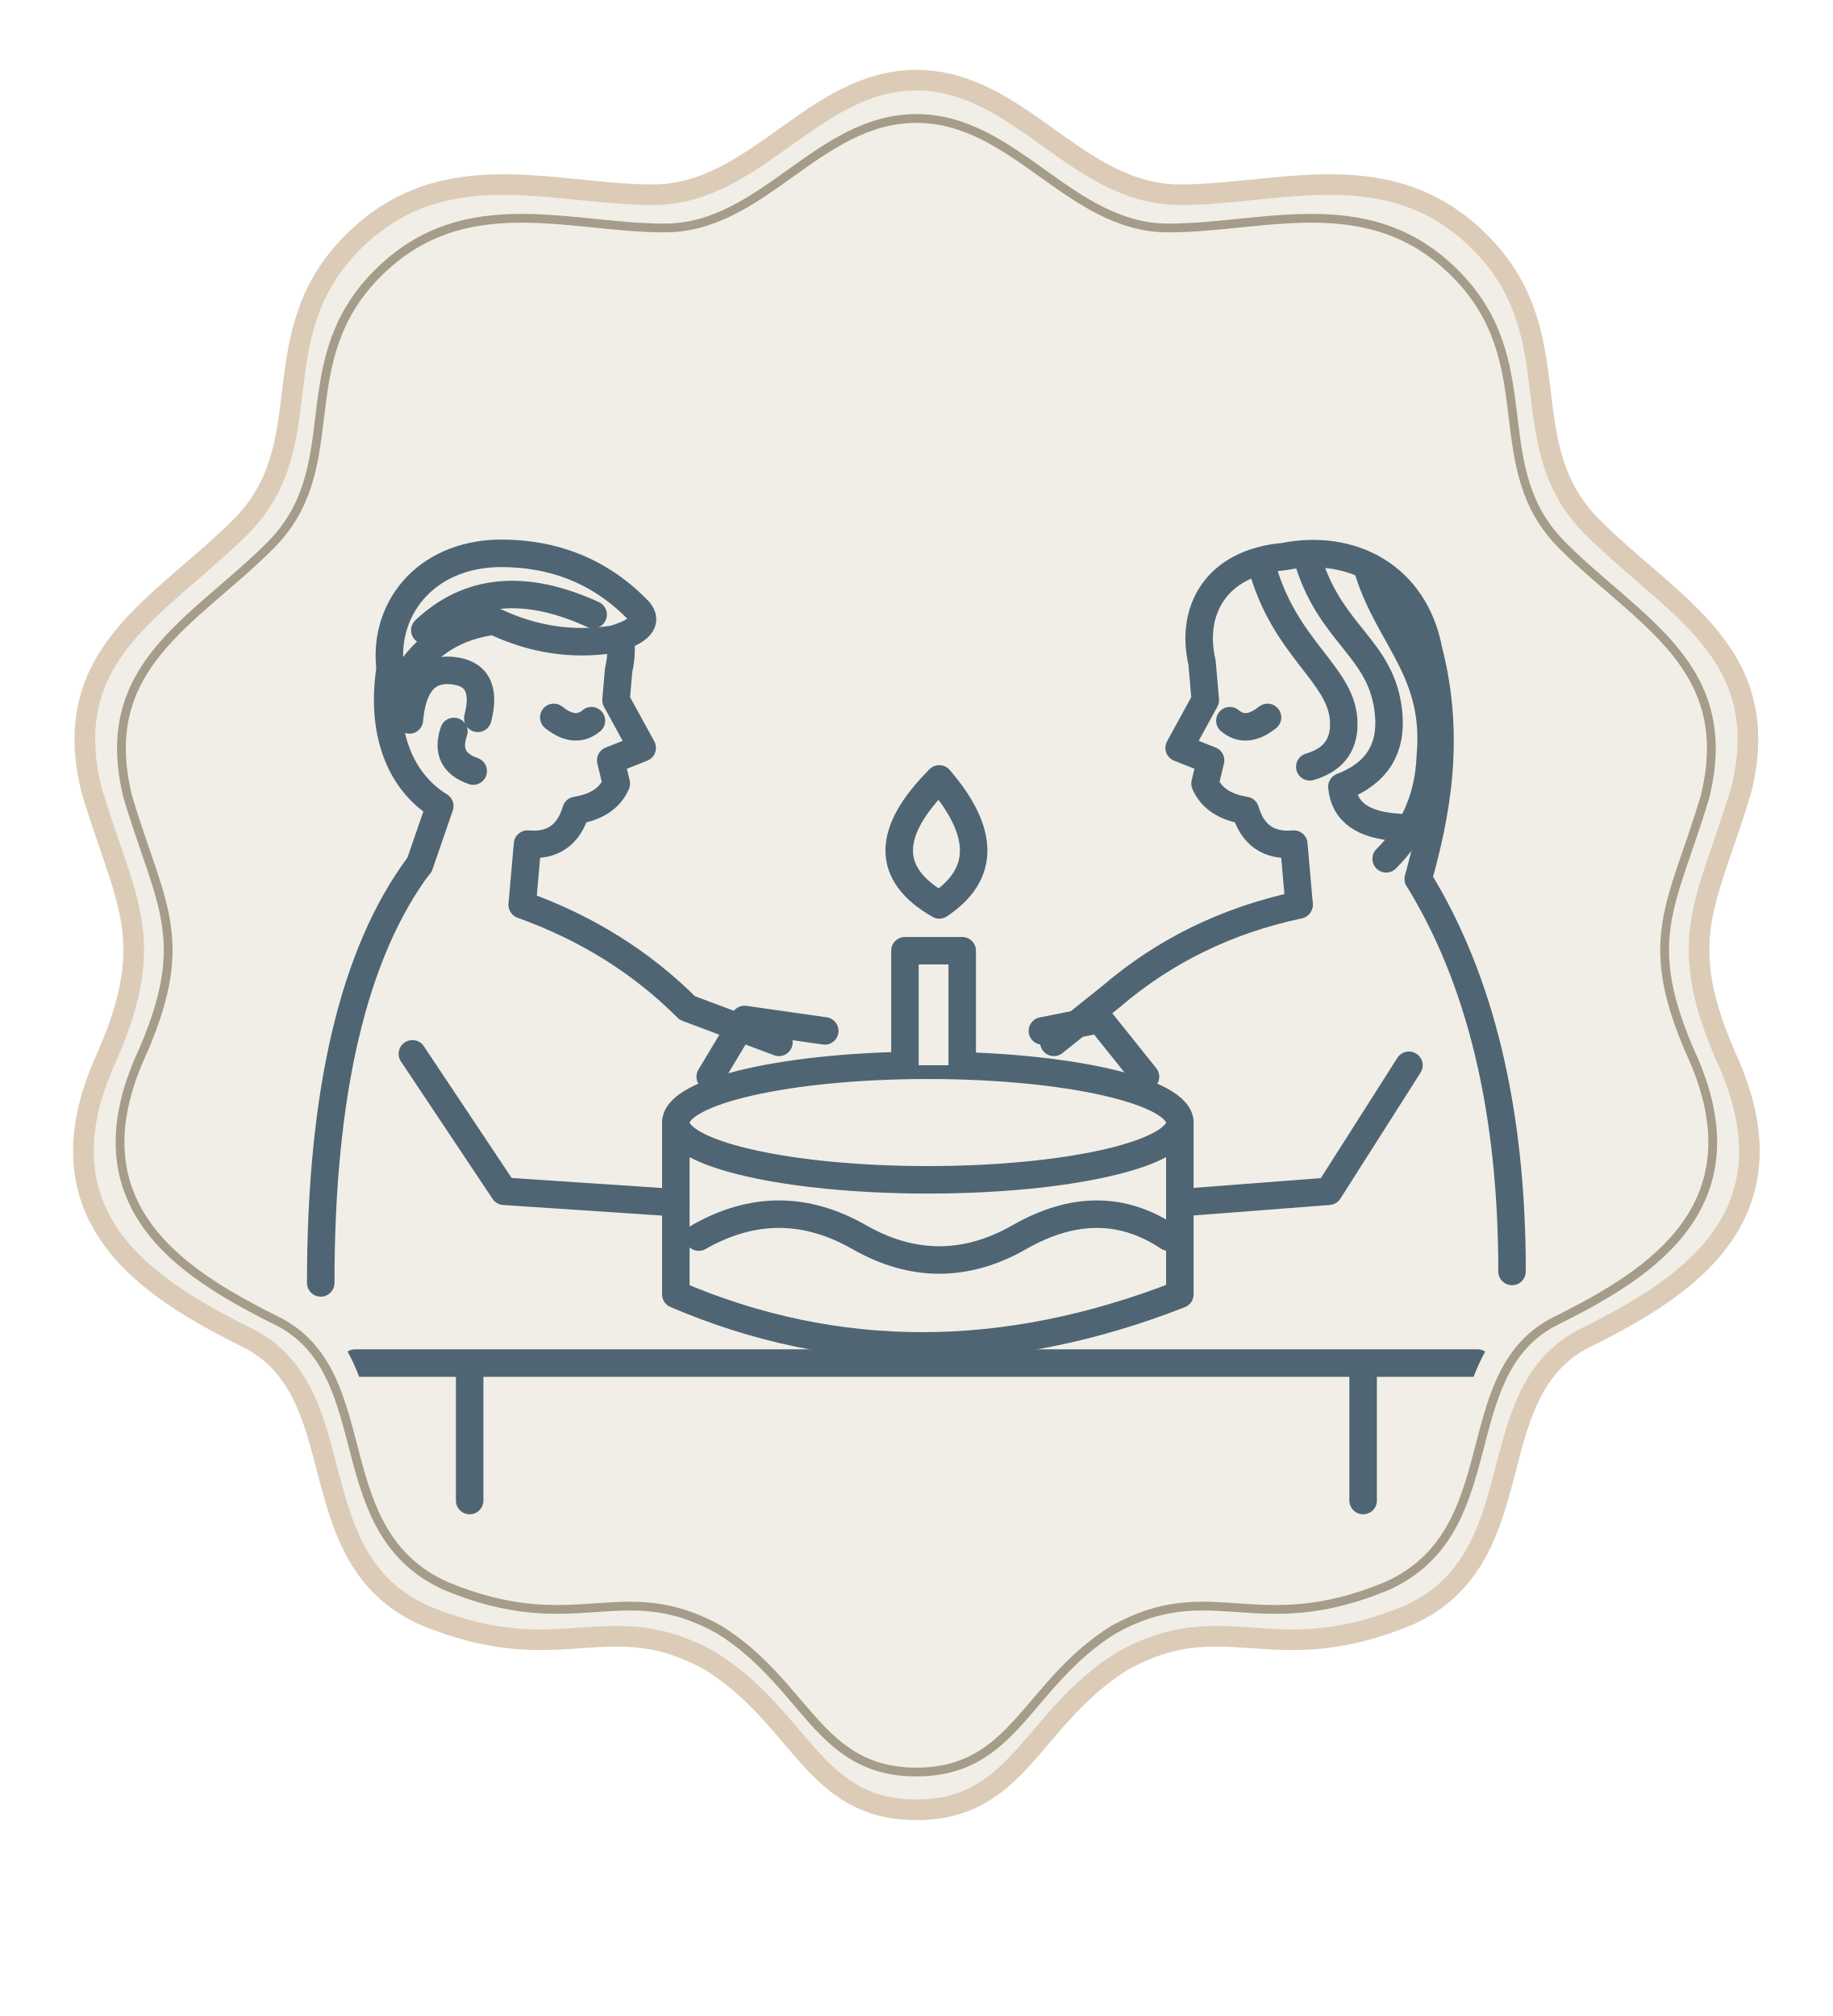
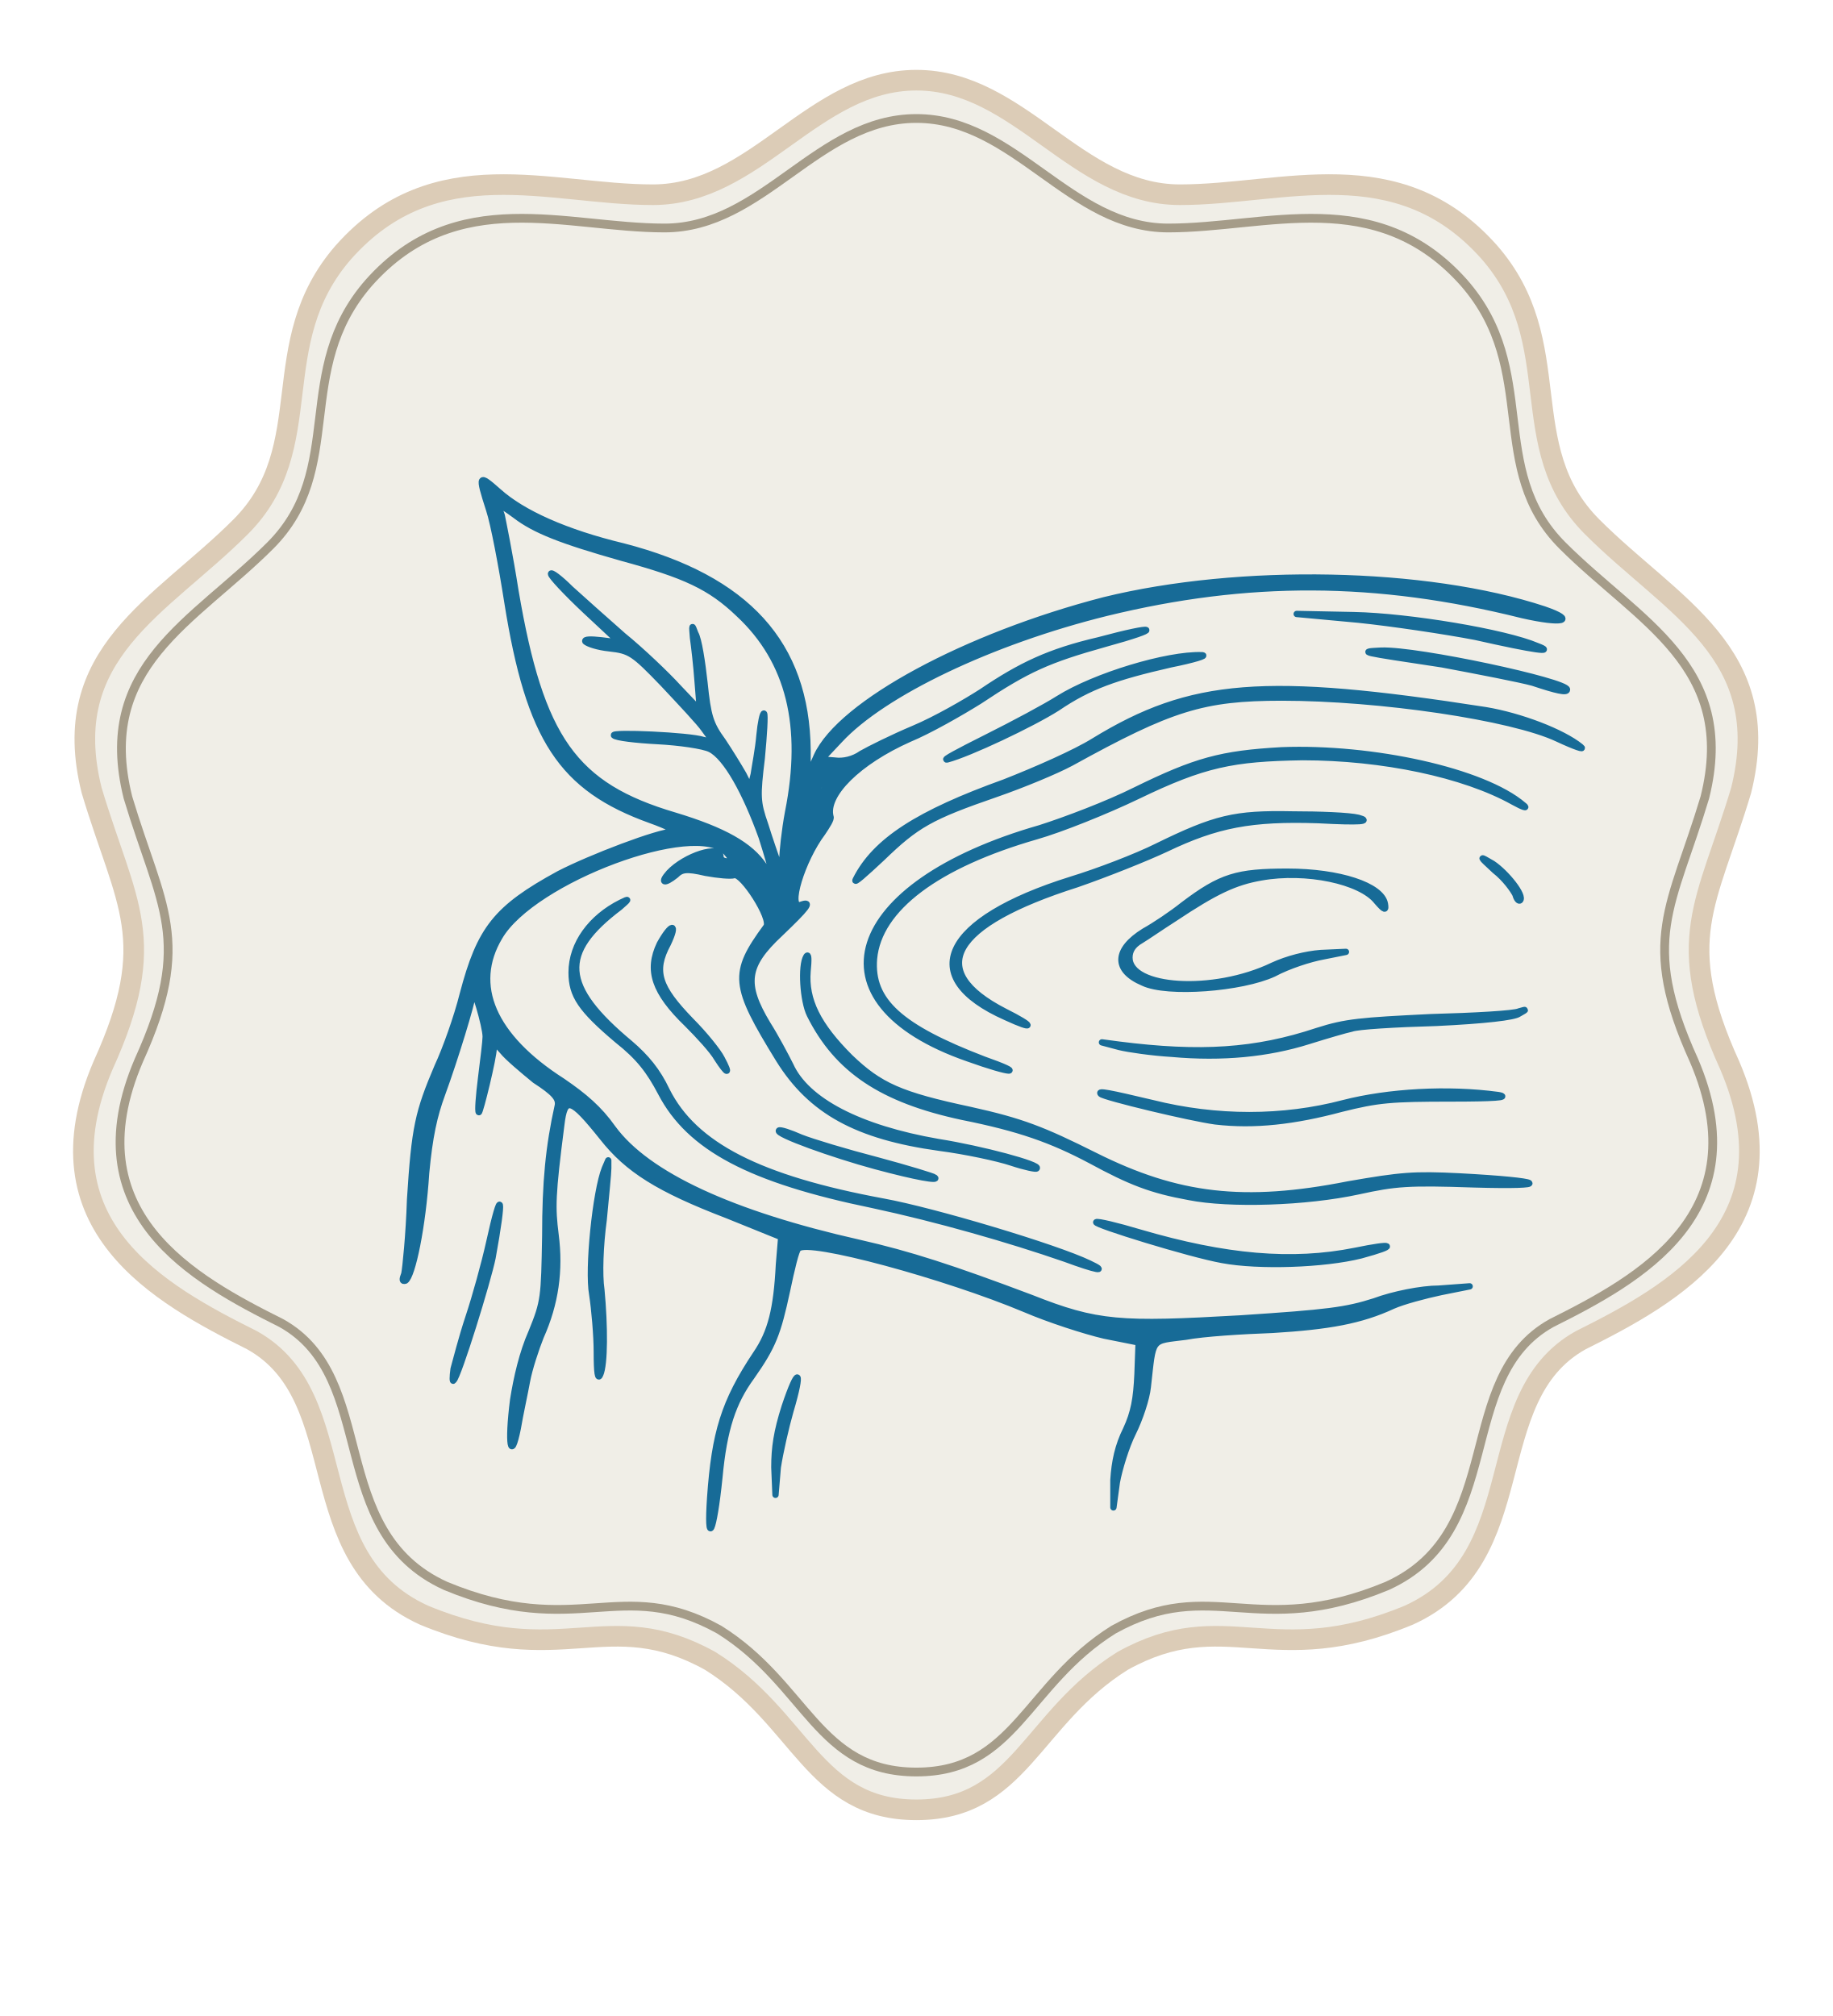
- <svg xmlns="http://www.w3.org/2000/svg" viewBox="0 0 160 176" aria-hidden="true" focusable="false" data-badge-art="duo-completed-50" data-art-motif="sharing-an-anniversary-cake">
+ <svg xmlns="http://www.w3.org/2000/svg" viewBox="0 0 160 176" aria-hidden="true" focusable="false" data-badge-art="duo-completed-50" data-art-motif="les-annees-dans-le-bois">
  <defs>
    <clipPath id="oba-asset-duo-completed-50-e-scene">
      <path d="M80 7 C89 7 94 17 103 17 C112 17 122 13 130 22 C137 30 132 39 139 46 C146 53 155 57 152 69 C149 79 146 82 151 93 C157 107 146 113 138 117 C129 122 134 136 123 141 C111 146 107 140 98 145 C90 150 89 158 80 158 C71 158 70 150 62 145 C53 140 49 146 37 141 C26 136 31 122 22 117 C14 113 3 107 9 93 C14 82 11 79 8 69 C5 57 14 53 21 46 C28 39 23 30 30 22 C38 13 48 17 57 17 C66 17 71 7 80 7Z" transform="translate(80 83) scale(.92) translate(-80 -83)" />
    </clipPath>
  </defs>
  <path d="M80 7 C89 7 94 17 103 17 C112 17 122 13 130 22 C137 30 132 39 139 46 C146 53 155 57 152 69 C149 79 146 82 151 93 C157 107 146 113 138 117 C129 122 134 136 123 141 C111 146 107 140 98 145 C90 150 89 158 80 158 C71 158 70 150 62 145 C53 140 49 146 37 141 C26 136 31 122 22 117 C14 113 3 107 9 93 C14 82 11 79 8 69 C5 57 14 53 21 46 C28 39 23 30 30 22 C38 13 48 17 57 17 C66 17 71 7 80 7Z" fill="#F0EEE7" stroke="#DCCCB7" stroke-width="1.8" />
  <path d="M80 7 C89 7 94 17 103 17 C112 17 122 13 130 22 C137 30 132 39 139 46 C146 53 155 57 152 69 C149 79 146 82 151 93 C157 107 146 113 138 117 C129 122 134 136 123 141 C111 146 107 140 98 145 C90 150 89 158 80 158 C71 158 70 150 62 145 C53 140 49 146 37 141 C26 136 31 122 22 117 C14 113 3 107 9 93 C14 82 11 79 8 69 C5 57 14 53 21 46 C28 39 23 30 30 22 C38 13 48 17 57 17 C66 17 71 7 80 7Z" transform="translate(80 83) scale(.956) translate(-80 -83)" fill="none" stroke="#A59C89" stroke-width=".8" />
-   <g clip-path="url(#oba-asset-duo-completed-50-e-scene)" fill="none" stroke="#4F6573" stroke-width="2.4" stroke-linecap="round" stroke-linejoin="round">
-     <path d="M36.6 75.5Q28 87 28 112M45.6 79Q54 82 60 88L68 91M113.4 79Q104 81 97 87L92 91M123.8 76.7Q132 90 132 111" />
-     <path d="M36 92L44 104L59 105M123 93L116 104L103 105M31 119H129M41 120V131M119 120V131" />
-     <path d="M62 94L65 89L72 90M91 90L96 89L100 94" />
-     <ellipse cx="81" cy="98" rx="22" ry="5" fill="#F0EEE7" />
-     <path d="M59 98V113Q80 122 103 113V98M61 108Q68 104 75 108Q82 112 89 108Q96 104 102 108" />
-     <path d="M79 93V83H84V93M82 79Q75 75 82 68Q88 75 82 79Z" fill="#F0EEE7" />
-     <g transform="translate(45 63) rotate(5) scale(0.66 0.66)" stroke-width="3.636">
-       <path d="M-11 20 L-9 12 C-15 9-18 2-17-7 C-17-16-10-22 0-21 C9-21 14-15 13-8 L13-4 L17 2 L13 4 L14 7 Q13 10 9 11 Q8 16 3 16 L3 24" fill="#F0EEE7" />
-       <path d="M-17-5 C-19-13-14-21-4-22 Q7-23 15-16 Q17-14 12-12 Q4-10-4-13 Q-13-11-16-2" fill="#F0EEE7" />
-       <path d="M-13-11 Q-5-20 9-15 M-14 1 Q-14-6-9-6 Q-4-6-5 0 M-8 2 Q-9 6-5 7" />
-       <path d="M5-1 Q8 1 10-1" />
-     </g>
-     <g transform="translate(114 63) rotate(-5) scale(-0.66 0.66)" stroke-width="3.636">
-       <path d="M-13 22 C-16 14-19 4-17-8 C-16-18-8-23 1-22 C10-22 14-16 13-9 L13-4 L17 2 L13 4 L14 7 Q13 10 9 11 Q8 16 3 16 L3 24" fill="#F0EEE7" />
-       <path d="M-2-22 C-4-11-11-9-11 0 Q-11 7-4 9 Q-4 14-11 15 M4-21 C2-10-5-6-5 0 Q-5 5 0 6 M-10-19 C-12-10-18-5-16 6 Q-15 14-9 19" />
-       <path d="M5-1 Q8 1 10-1" />
-     </g>
+   <g clip-path="url(#oba-asset-duo-completed-50-e-scene)" fill="#176B97" stroke="#176B97" stroke-width=".55" stroke-linejoin="round">
+     <path d="M62 130.7C62.4 125.1 63.2 122.4 66 118.2 67.3 116.3 67.8 114.3 68 110.4L68.2 108 63.5 106.1C57.5 103.8 54.8 102.1 52.6 99.3 49.8 95.8 49.3 95.7 49 98.2 48.2 104.4 48.2 105.4 48.5 107.8 48.9 110.9 48.5 113.8 47.2 116.7 46.8 117.7 46.2 119.5 46 120.6 45.8 121.7 45.4 123.5 45.2 124.7 44.6 127.7 44.3 126.1 44.8 122.2 45.1 120.3 45.6 118.1 46.4 116.3 47.5 113.6 47.5 113.3 47.6 107.9 47.6 103.2 47.9 100.1 48.7 96.5 48.8 95.9 48.4 95.4 46.7 94.3 45.6 93.4 44.3 92.3 43.9 91.8 43.2 91 43.1 90.9 43.1 91.5 43.1 92.3 41.9 97.2 41.8 97.1 41.7 97 41.8 95.7 42 94.1 42.2 92.5 42.4 90.9 42.4 90.5 42.4 89.6 41.3 85.9 41.3 86.7 41.2 87.6 39.7 92.5 38.6 95.5 37.9 97.4 37.5 99.2 37.2 102.4 36.9 107.1 36 111.4 35.4 111.8 35.1 111.9 35.1 111.7 35.3 111.2 35.4 110.7 35.7 107.8 35.8 104.7 36.2 98.4 36.5 97.1 38.2 93.1 38.9 91.6 39.9 88.8 40.4 86.8 41.9 81.1 43.3 79.3 48.8 76.3 51.5 74.9 57.5 72.6 58.8 72.6 59.2 72.6 58.2 72.1 56.8 71.6 49 68.8 46.2 64.5 44.3 52.6 43.8 49.4 43.1 45.7 42.7 44.5 41.7 41.4 41.8 41.4 43.5 42.9 45.6 44.8 49.4 46.5 54.4 47.7 65.2 50.5 70.4 56.2 70.5 65.5L70.5 67.8 71.3 66C73.4 61.4 84.4 55.5 96.4 52.4 108.2 49.5 124.5 49.8 134.8 53.2 137.7 54.2 136.4 54.5 132.9 53.7 120.1 50.5 108.9 50.5 96.6 53.5 86.5 56 77.1 60.5 73.3 64.6L71.7 66.3 72.9 66.4C73.6 66.5 74.5 66.3 75.2 65.8 75.9 65.4 77.9 64.4 79.8 63.6 81.7 62.8 84.3 61.3 85.7 60.4 89.1 58.1 91.6 56.9 95.9 55.9 101.1 54.5 101.6 54.8 96.5 56.2 91.5 57.6 89.7 58.4 85.5 61.2 83.9 62.2 81.1 63.8 79.4 64.5 74.9 66.5 72 69.4 72.5 71.3 72.6 71.5 72.2 72.1 71.8 72.7 70 75.1 68.7 79.4 69.9 79 71 78.6 70.4 79.3 68.1 81.5 65.1 84.3 64.9 85.9 67 89.4 67.7 90.5 68.6 92.2 69 93 70.4 96.1 75 98.5 81.9 99.7 85.7 100.3 90.9 101.7 90.5 102 90.5 102.1 89.5 101.9 88.3 101.5 87.1 101.1 84.3 100.5 82 100.2 74.8 99.2 70.8 97 68 92.5 64 86 63.9 85 66.9 80.9 67.4 80.2 64.8 76.2 64.1 76.4 63.8 76.5 62.7 76.4 61.6 76.2 59.9 75.8 59.5 75.9 59 76.4 58 77.2 57.6 77.1 58.4 76.2 59.8 74.7 62.9 73.7 62.9 74.8 62.9 75 63.1 75.2 63.5 75.2 64 75.2 64 75.1 63.4 74.4 60.8 71.5 46.5 76.8 43.6 81.8 41.1 86 43 90.5 49.1 94.4 51 95.7 52.3 96.8 53.5 98.5 56.5 102.6 63.9 106 75 108.5 79.4 109.5 83.1 110.7 90 113.3 95.8 115.6 97.8 115.7 108.3 115.1 115.9 114.6 117.5 114.4 120 113.6 121.6 113 124.1 112.5 125.6 112.5L128.3 112.3 125.8 112.8C124.4 113.1 122.5 113.6 121.6 114 118.8 115.3 116 115.8 111.1 116.1 108.4 116.2 105.1 116.4 103.5 116.7 100.4 117.1 100.7 116.7 100.2 121.1 100.1 122.1 99.5 123.9 98.9 125.1 98.3 126.3 97.7 128.3 97.5 129.4L97.2 131.6 97.2 129.2C97.3 127.6 97.6 126.2 98.3 124.8 99 123.3 99.2 122.1 99.3 120L99.4 117.2 96.4 116.6C94.7 116.2 91.6 115.2 89.5 114.3 82.6 111.4 70.5 108.1 69.7 109 69.5 109.1 69.1 110.8 68.7 112.7 67.9 116.4 67.5 117.5 65.6 120.2 64 122.4 63.2 124.7 62.8 129 62.3 133.9 61.7 135.1 62 130.7ZM66.5 73.1C65.1 69.2 63.4 66.1 62 65.4 61.4 65.1 59.3 64.8 57.4 64.7 55.5 64.6 53.8 64.4 53.6 64.2 53.3 63.9 60.2 64.2 61.4 64.6L62.3 64.8 61.5 63.7C61.1 63.1 59.4 61.3 57.9 59.7 55.3 57 55 56.8 53.2 56.6 52.2 56.5 51.3 56.2 51.1 56 51 55.8 51.6 55.8 52.5 55.9L54.1 56.1 51.1 53.3C49.4 51.7 48.1 50.3 48.1 50.1 48.1 49.9 48.9 50.5 49.8 51.4 50.8 52.3 52.8 54.1 54.4 55.5 56 56.8 58.2 58.9 59.2 60L61.1 62 60.9 59.5C60.8 58.1 60.6 56.4 60.5 55.7 60.4 54.5 60.4 54.5 60.7 55.3 61 55.8 61.3 57.8 61.5 59.6 61.8 62.5 62 63.2 63.1 64.7 63.7 65.6 64.5 66.9 64.9 67.6L65.5 68.8 65.8 67.6C65.9 66.9 66.2 65.4 66.3 64.2 66.4 63.1 66.6 62.2 66.7 62.3 66.8 62.4 66.7 64.1 66.5 66.2 66.1 69.5 66.1 70 66.8 72 67.2 73.3 67.7 74.7 67.9 75.3L68.2 76.4 68.3 75.1C68.3 74.4 68.5 72.5 68.8 70.9 70.3 63.4 68.9 57.7 64.5 53.6 62 51.2 59.8 50.2 54.3 48.7 49 47.2 46.7 46.3 45 45 43.5 43.9 43.4 43.9 43.8 45 43.9 45.5 44.5 48.4 45 51.6 47.2 64.5 50.1 68.6 58.9 71.2 63.2 72.5 65.5 73.8 66.7 75.6 67.7 77.2 67.6 76.6 66.5 73.1ZM71.8 69.4C72.1 68.7 72.2 67.9 72.2 67.6 72.2 66.7 71.6 67.9 71.2 69.7 70.8 71.5 71.2 71.3 71.8 69.4ZM67.6 128.1C67.6 126.4 67.8 125 68.5 122.8 69.7 119.2 70.1 119.5 69 123.2 68.6 124.6 68.1 126.8 67.9 128.1L67.7 130.5 67.6 128.1ZM39.6 119.5C39.8 118.8 40.3 116.8 40.9 115 41.5 113.2 42.3 110.3 42.7 108.5 43.8 103.5 44 104.3 43 109.8 42.6 111.8 40 120.2 39.6 120.5 39.5 120.7 39.5 120.2 39.6 119.5ZM52.1 118C52.1 116.6 51.9 114.3 51.7 113 51.3 110.8 52 104 52.8 102L53.1 101.3 53.1 102C53.1 102.4 52.9 104.4 52.7 106.5 52.4 108.7 52.3 111.3 52.5 112.6 52.8 115.8 52.8 119.1 52.4 120 52.2 120.5 52.1 119.9 52.1 118ZM93 109.9C88.1 108.2 81.8 106.4 76.2 105.2 65.5 103 60.2 100.2 57.7 95.4 56.7 93.5 55.8 92.3 53.9 90.8 50.7 88.1 49.9 86.9 49.9 84.9 49.9 82.4 51.6 80.1 54.2 78.8 55 78.4 54.9 78.5 54.1 79.2 48.8 83.2 49 86.1 55 91.1 56.4 92.3 57.4 93.5 58.2 95.2 60.6 100 66.3 102.9 77.1 104.9 81.5 105.7 92.2 108.9 95.1 110.3 96.8 111.1 95.7 110.9 93 109.9ZM106.7 110C103.9 109.5 95.5 106.9 95.7 106.7 95.8 106.6 97.5 107 99.5 107.6 107 109.8 112.8 110.3 118.3 109.2 121.7 108.5 122.1 108.7 118.8 109.6 115.6 110.4 109.9 110.6 106.7 110ZM103.8 104.5C100.5 103.9 98.7 103.2 95.2 101.3 91.8 99.5 89 98.5 84 97.5 77 96 73.1 93.4 70.7 88.6 70.1 87.4 69.9 84.3 70.4 83.5 70.6 83.2 70.6 83.8 70.5 84.8 70.3 87.3 71.4 89.5 74.2 92.3 76.8 94.8 78.6 95.6 84.7 96.9 89.2 97.9 91 98.6 95.6 100.9 102.8 104.5 108.6 105.2 117.7 103.4 122.3 102.6 123.4 102.5 127.4 102.7 134.9 103.1 135.7 103.6 128.7 103.4 122.9 103.2 121.8 103.3 118.6 104 114 105 107.3 105.2 103.8 104.5ZM76.4 101.8C72.7 100.8 67.7 99 68 98.7 68.1 98.6 69 98.9 69.9 99.3 70.9 99.7 73.9 100.6 76.6 101.3 79.2 102 81.5 102.7 81.6 102.8 82 103.1 80.1 102.8 76.4 101.8ZM106.1 97.9C103.9 97.6 96.4 95.8 96.1 95.5 95.8 95.2 96.8 95.4 100.6 96.3 106.2 97.7 112 97.7 117.3 96.3 121.2 95.3 126.4 95 130.8 95.6 131.9 95.8 130.3 95.9 126.7 95.9 121.4 95.9 120.3 96 117.1 96.8 113 97.9 109.5 98.3 106.1 97.9ZM62.6 92.4C62.2 91.7 61 90.4 60 89.4 57.1 86.6 56.5 84.7 57.6 82.4 58.6 80.6 59.2 80.5 58.3 82.4 57 84.8 57.5 86.2 60.3 89.1 61.5 90.3 62.7 91.8 63 92.4 63.8 93.9 63.5 93.8 62.6 92.4ZM84.5 92.4C70.4 87.5 73.7 77.2 90.8 72.3 93 71.6 96.7 70.2 99.1 69 104.4 66.4 106.6 65.8 111.9 65.5 119.8 65.2 129.5 67.3 133 70.3 133.4 70.6 133 70.5 132.1 70 127.8 67.6 120.7 66.1 113.7 66.1 107.6 66.2 105.1 66.7 99.3 69.5 96.6 70.8 92.6 72.4 90.5 73 81.8 75.5 76.7 79.3 76.3 83.7 76 87.4 78.6 89.7 85.9 92.5 89.6 93.8 88.4 93.8 84.5 92.4ZM102.3 92C100.6 91.9 98.5 91.6 97.7 91.4L96.2 91 97.7 91.2C104.8 92.1 109.6 91.8 115 90 117.5 89.2 118.8 89.1 124.9 88.8 128.7 88.7 132.2 88.5 132.6 88.3 133.3 88.1 133.3 88.1 132.6 88.5 132.2 88.8 129.6 89.1 125.4 89.3 121.8 89.4 118.5 89.6 118 89.8 117.5 89.9 115.8 90.4 114.2 90.9 110.7 92 106.7 92.4 102.3 92ZM87.8 88.8C79.9 85.3 82.3 80.3 93.5 76.8 95.8 76.1 99.2 74.8 101 73.9 106.1 71.4 107.8 71 112.8 71.1 115.2 71.1 117.8 71.2 118.6 71.4 119.7 71.7 118.8 71.8 115.1 71.6 109.2 71.4 106.2 72 101.8 74.1 100.1 74.9 96.6 76.3 94 77.2 83 80.7 80.7 84.7 87.7 88.3 90.3 89.6 90.4 90 87.8 88.8ZM99.8 85.8C97.2 84.7 97.3 82.9 99.9 81.3 100.8 80.8 102.3 79.8 103.3 79 106.6 76.5 108 76.1 112.4 76.1 116.9 76.1 120.6 77.3 120.9 78.9 121 79.5 120.9 79.5 120.2 78.7 118.8 76.9 114 75.9 110.1 76.6 107.8 77 106.1 77.8 102.5 80.2 101.4 80.9 100.1 81.8 99.6 82.1 98.9 82.5 98.6 83 98.6 83.6 98.6 86.3 105.9 86.8 111.1 84.3 112.4 83.7 114 83.3 115.3 83.2L117.5 83.1 115.5 83.5C114.4 83.7 112.5 84.3 111.2 85 108.4 86.3 101.9 86.8 99.8 85.8ZM132.3 78.1C132.1 77.7 131.4 76.7 130.5 76 129.1 74.7 129.1 74.7 130.3 75.4 131.5 76.2 133.1 78.2 132.7 78.6 132.6 78.7 132.4 78.5 132.3 78.1ZM74.7 76.8C76.4 73.4 80.2 71 87.7 68.3 90.5 67.2 93.9 65.7 95.5 64.7 104 59.5 110.4 59 129.7 62 132.7 62.5 136.4 63.9 138 65.2 138.4 65.5 137.5 65.2 136 64.5 132 62.6 120.4 60.9 111.9 60.9 105 60.9 102.2 61.8 93.5 66.6 92.2 67.3 89.3 68.5 87 69.3 81.2 71.3 80 72 77 74.9 75.5 76.3 74.5 77.2 74.7 76.8ZM86.1 64.4C88.5 63.2 91.3 61.7 92.4 61 95.6 59 101.9 57.1 104.9 57.2 105.5 57.2 104.2 57.6 102.2 58 97.4 59.1 95.1 59.9 92.3 61.8 90.1 63.2 84.6 65.8 82.7 66.3 82.2 66.4 83.7 65.6 86.1 64.4ZM133.8 59.6C132.7 59.3 129.1 58.6 125.9 58 118.6 56.9 118.6 56.9 120.6 56.8 123.8 56.7 136.8 59.5 136.8 60.2 136.8 60.5 135.9 60.3 133.8 59.6ZM128.8 55.6C126.2 55.1 121.5 54.4 118.6 54.1L113.2 53.6 118.2 53.7C123 53.8 131.4 55.2 134.2 56.4 135.8 57 134.1 56.8 128.8 55.6Z" fill-rule="evenodd" />
  </g>
</svg>
